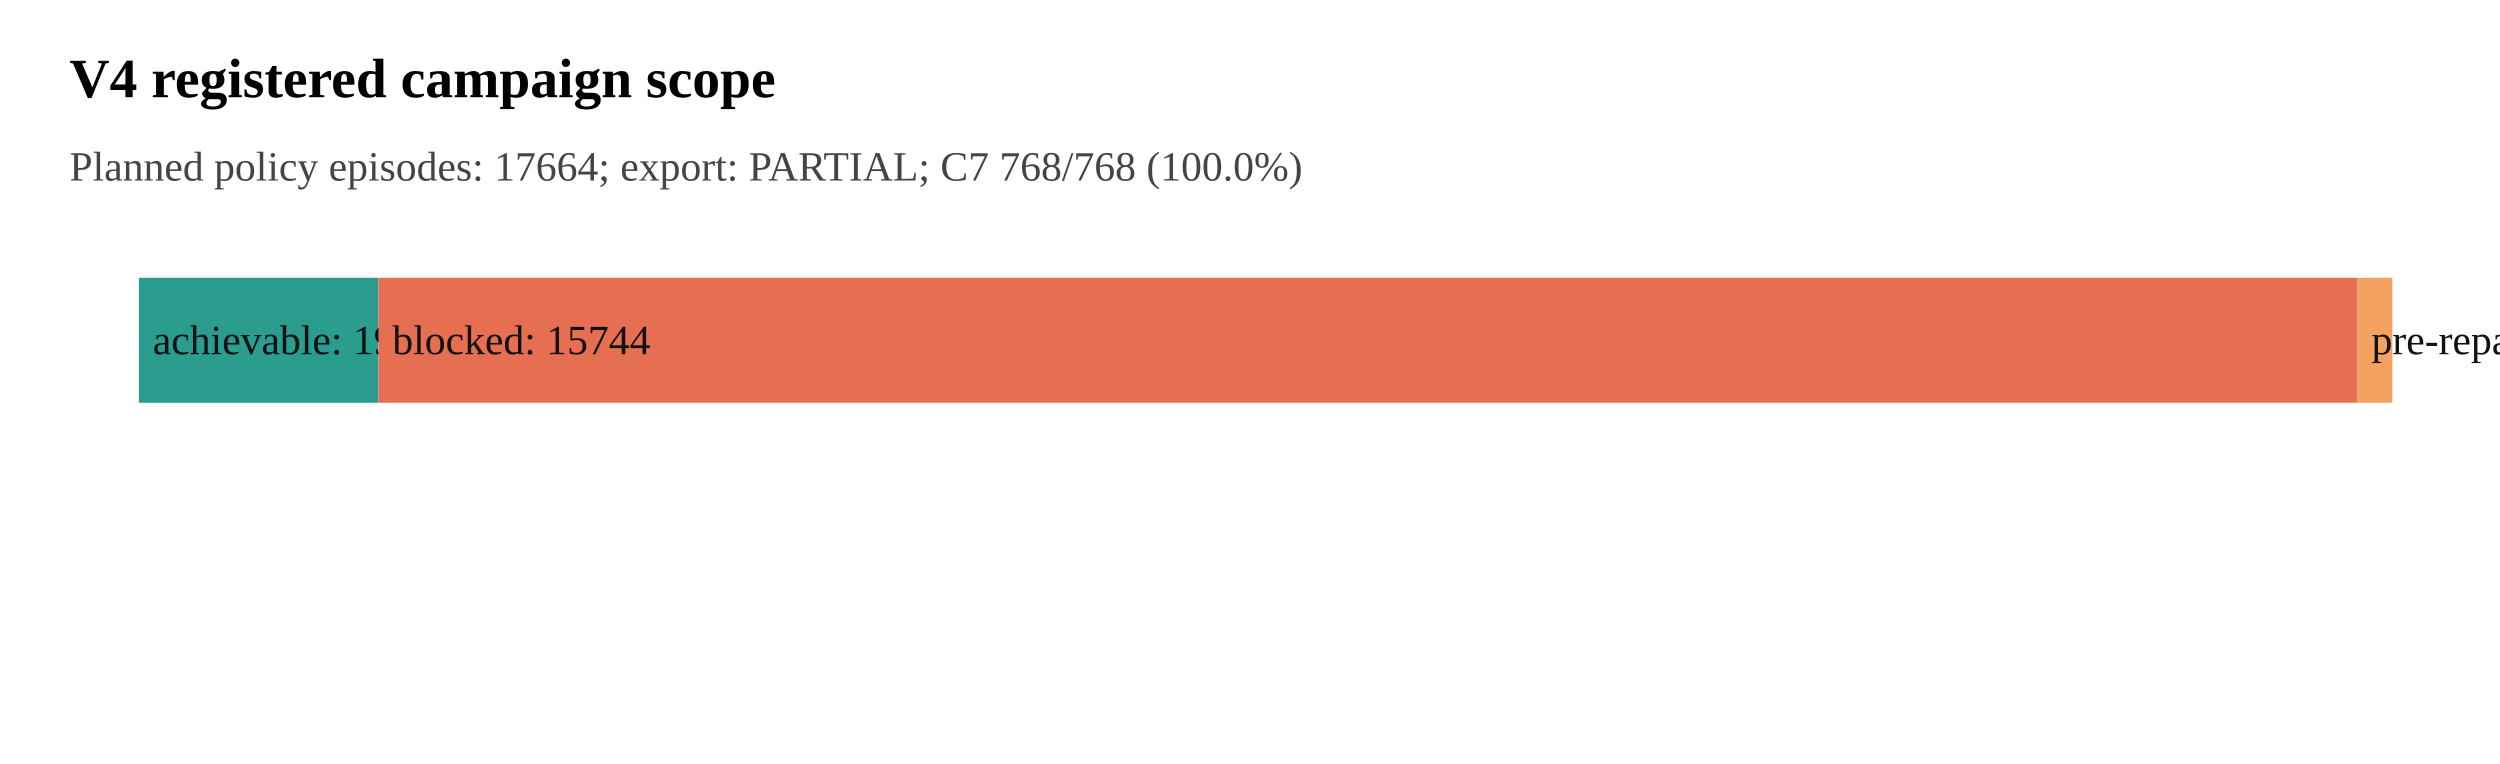
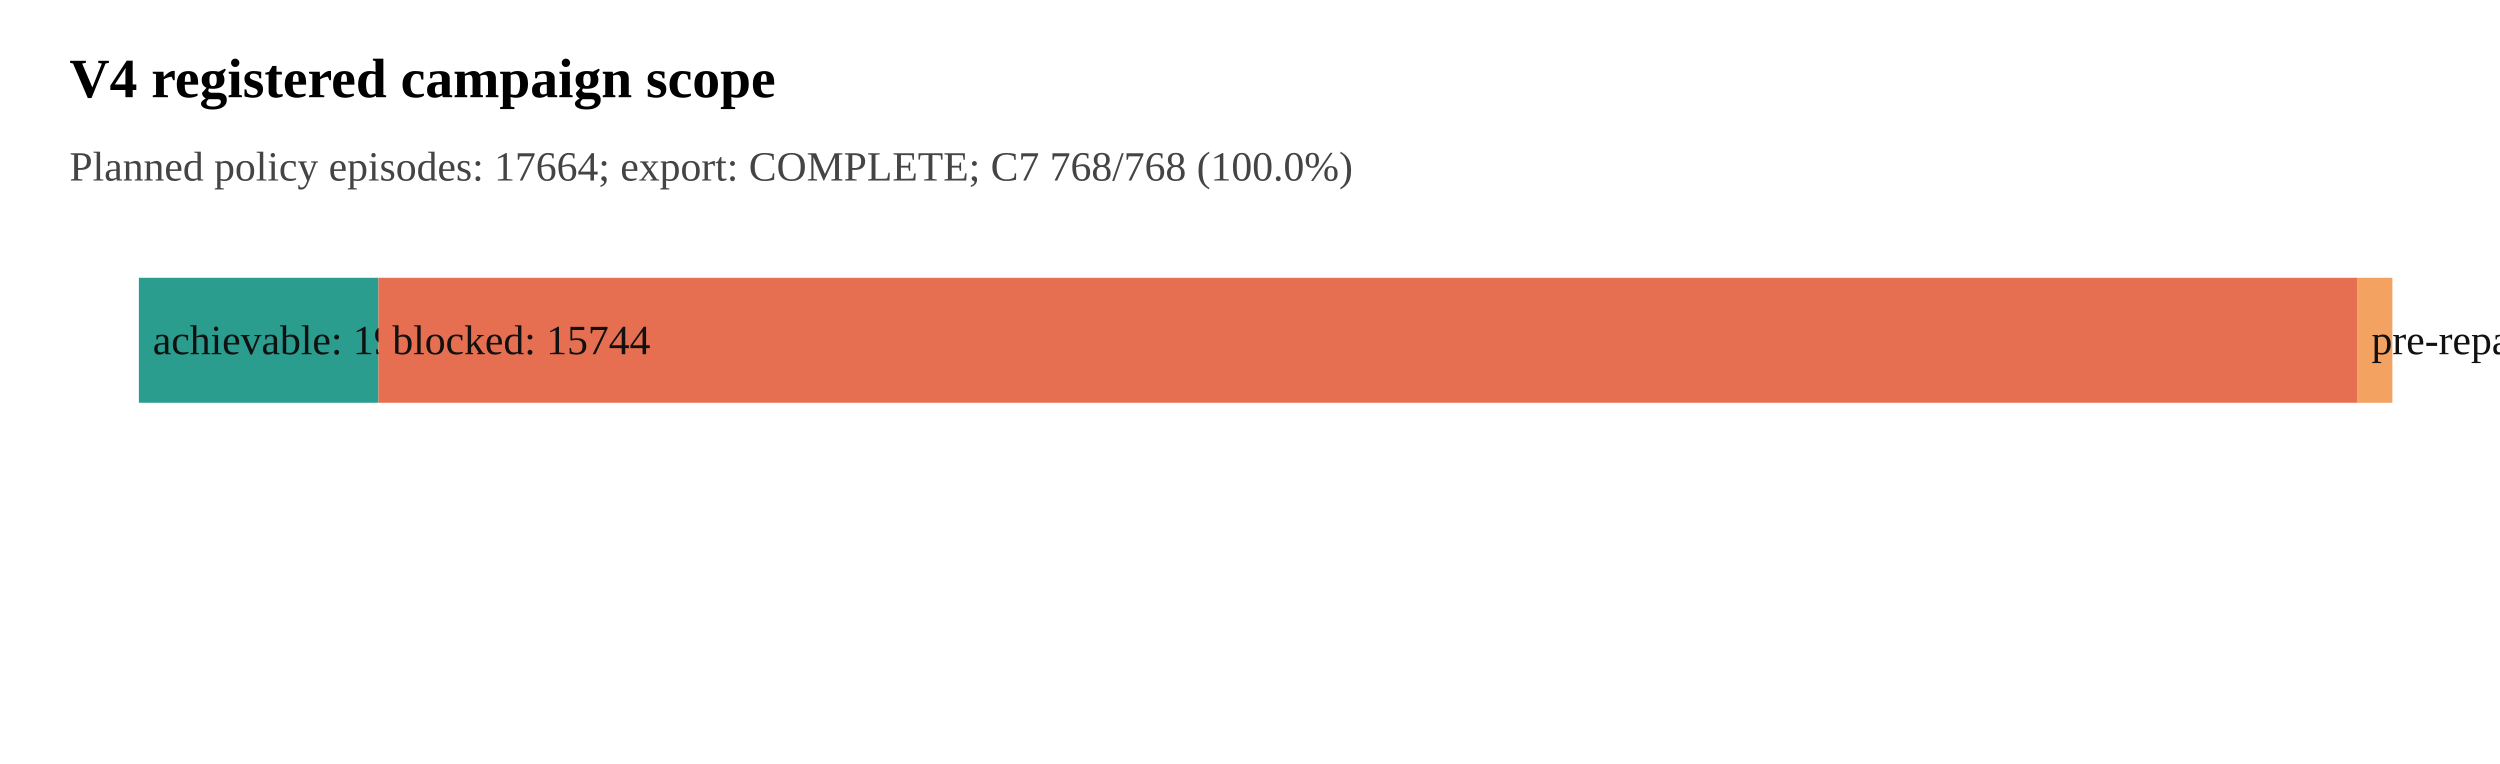
<svg xmlns="http://www.w3.org/2000/svg" width="720" height="220" viewBox="0 0 720 220">
  <text x="20" y="28" font-size="16" font-weight="600">V4 registered campaign scope</text>
-   <text x="20" y="52" font-size="12" fill="#444">Planned policy episodes: 17664; export: PARTIAL; C7 768/768 (100.0%)</text>
+   <text x="20" y="52" font-size="12" fill="#444">Planned policy episodes: 17664; export: COMPLETE; C7 768/768 (100.0%)</text>
  <rect x="40" y="80" width="69" height="36" fill="#2a9d8f" />
  <text x="44" y="102" font-size="12" fill="#111">achievable: 1920</text>
  <rect x="109" y="80" width="570" height="36" fill="#e76f51" />
  <text x="113" y="102" font-size="12" fill="#111">blocked: 15744</text>
  <rect x="679" y="80" width="10" height="36" fill="#f4a261" />
  <text x="683" y="102" font-size="12" fill="#111">pre-repair excluded (C7): 279</text>
</svg>
